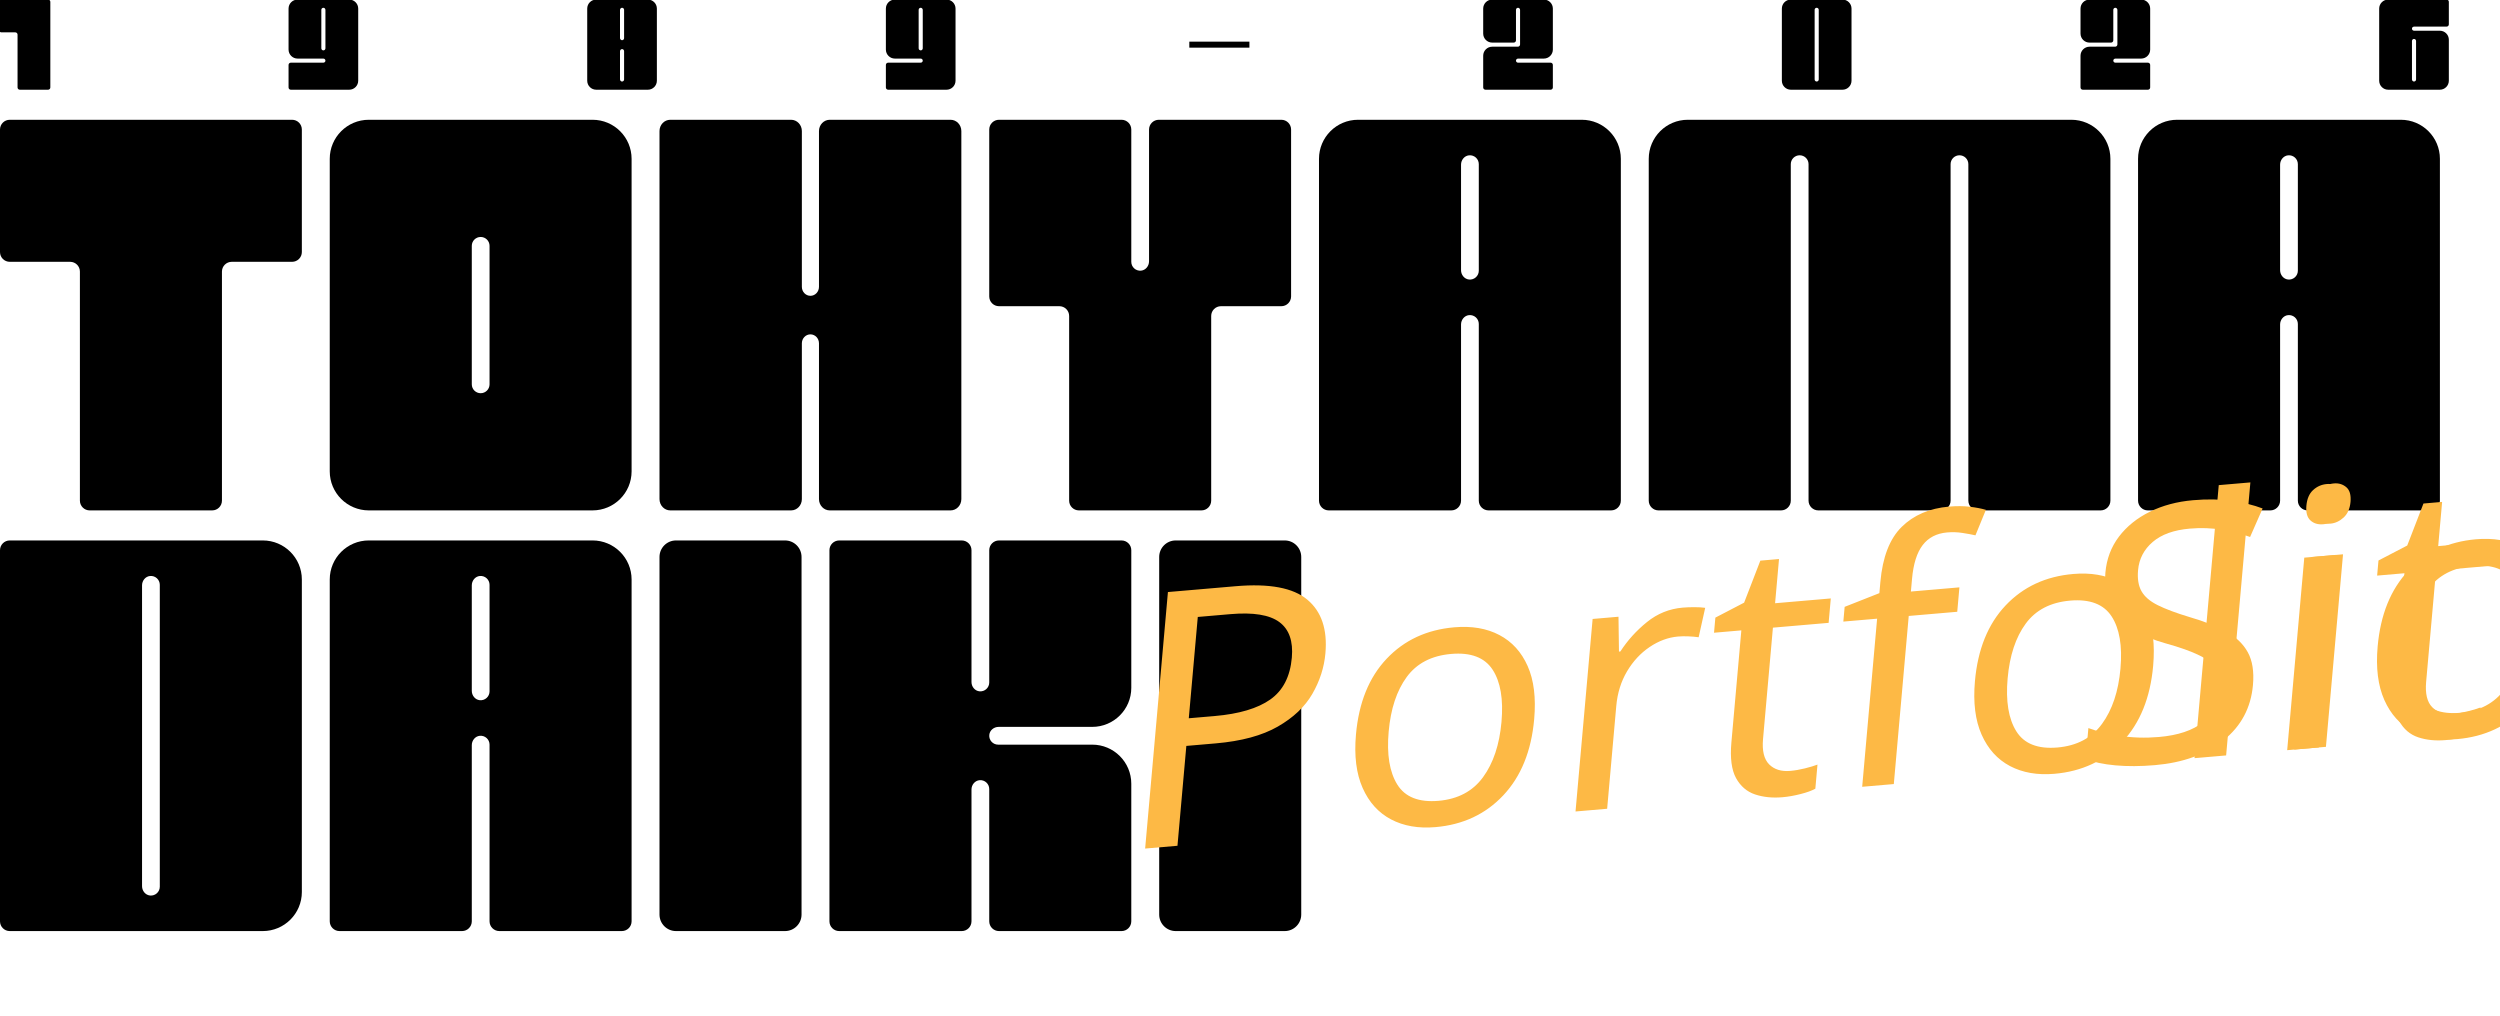
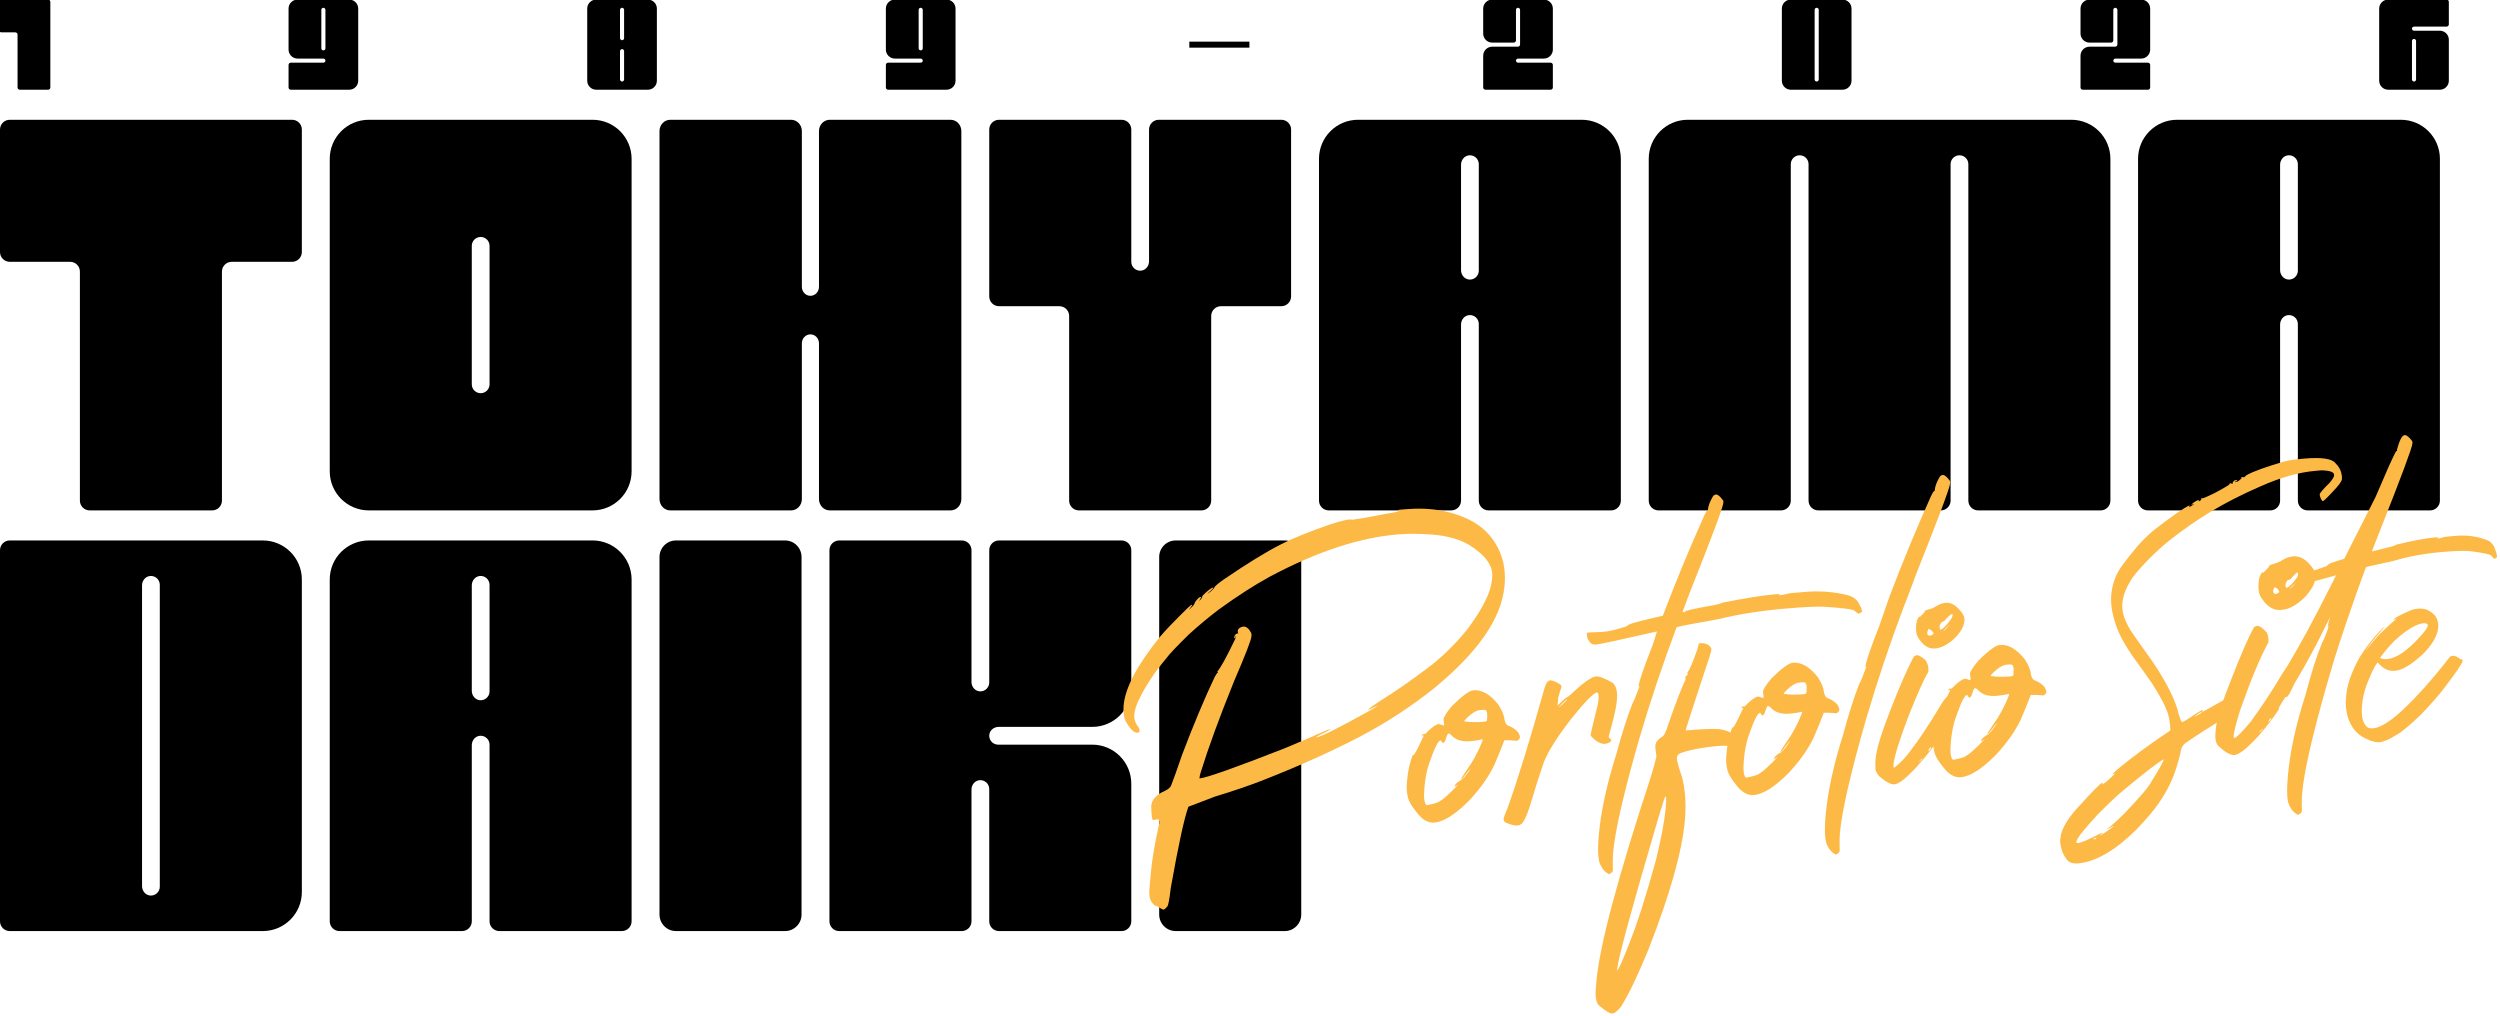
<svg xmlns="http://www.w3.org/2000/svg" id="_レイヤー_10" data-name="レイヤー 10" viewBox="0 0 832 338">
  <defs>
    <style>
      .cls-1 {
-         letter-spacing: -.2em;
-       }
- 
-       .cls-2 {
        fill: #fdb945;
-         font-family: TheRichJulliettaDEMO, 'The Rich Jullietta DEMO';
-         font-size: 120px;
      }
    </style>
  </defs>
  <path d="M218.608,2.86c0-1.657-1.343-3-3-3h-17.182c-1.657,0-3,1.343-3,3v24c0,1.657,1.343,3,3,3h17.182c1.657,0,3-1.343,3-3V2.86ZM207.699,26.451c0,.389-.325.701-.718.681-.356-.019-.645-.362-.645-.719v-9.353c0-.357.289-.701.645-.719.393-.021.718.292.718.681v9.431ZM207.699,12.7c0,.389-.325.701-.718.681-.356-.019-.645-.362-.645-.719V3.308c0-.357.289-.701.645-.719.393-.021.718.292.718.681v9.431Z" />
  <path d="M107.622,19.496c.421,0,.752.381.669.817-.062.324-.364.547-.694.547h-10.816c-.414,0-.75.336-.75.75v7.5c0,.414.336.75.75.75h19.432c1.657,0,3-1.343,3-3V2.86c0-1.657-1.343-3-3-3h-17.182c-1.657,0-3,1.343-3,3v13.636c0,1.657,1.343,3,3,3h8.591ZM106.941,3.269c0-.389.325-.701.718-.681.369.019.645.35.645.719v12.754c0,.33-.223.632-.547.694-.436.084-.817-.248-.817-.669V3.269Z" />
  <path d="M306.411,19.496c.421,0,.752.381.669.817-.062.324-.364.547-.694.547h-10.816c-.414,0-.75.336-.75.75v7.5c0,.414.336.75.75.75h19.432c1.657,0,3-1.343,3-3V2.86c0-1.657-1.343-3-3-3h-17.182c-1.657,0-3,1.343-3,3v13.636c0,1.657,1.343,3,3,3h8.591ZM305.729,3.269c0-.389.325-.701.718-.681.369.019.645.35.645.719v12.754c0,.33-.223.632-.547.694-.436.084-.817-.248-.817-.669V3.269Z" />
  <path d="M16.001-.14H.455C.041-.14-.295.196-.295.61v9.409c0,.414.336.75.75.75h4.636c.414,0,.75.336.75.75v17.591c0,.414.336.75.75.75h9.409c.414,0,.75-.336.75-.75V.61c0-.414-.336-.75-.75-.75Z" />
  <path d="M613.185-.14h-17.182c-1.657,0-3,1.343-3,3v24c0,1.657,1.343,3,3,3h17.182c1.657,0,3-1.343,3-3V2.86c0-1.657-1.343-3-3-3ZM605.276,26.451c0,.377-.305.682-.682.682h0c-.377,0-.682-.305-.682-.682V3.269c0-.377.305-.682.682-.682h0c.377,0,.682.305.682.682v23.182Z" />
  <path d="M803.383,10.224c-.421,0-.752-.381-.669-.817.062-.324.364-.547.694-.547h10.816c.414,0,.75-.336.75-.75V.61c0-.414-.336-.75-.75-.75h-19.432c-1.657,0-3,1.343-3,3v24c0,1.657,1.343,3,3,3h17.182c1.657,0,3-1.343,3-3v-13.636c0-1.657-1.343-3-3-3h-8.591ZM804.065,26.451c0,.389-.325.701-.718.681-.369-.019-.645-.35-.645-.719v-12.754c0-.33.223-.632.547-.694.436-.084.817.248.817.669v12.818Z" />
  <path d="M505.238,19.496h8.552c1.657,0,3-1.343,3-3V2.86c0-1.657-1.343-3-3-3h-17.182c-1.657,0-3,1.343-3,3v8.318c0,1.657,1.343,3,3,3h7.159c.414,0,.75-.336.75-.75V3.269c0-.389.325-.701.718-.681.356.019.645.362.645.719v11.484c0,.414-.336.75-.75.75h-8.523c-1.657,0-3,1.343-3,3v10.568c0,.414.336.75.75.75h21.682c.414,0,.75-.336.75-.75v-7.5c0-.414-.336-.75-.75-.75h-10.841c-.389,0-.701-.325-.681-.718.019-.369.35-.645.719-.645Z" />
  <path d="M704.027,19.496h8.552c1.657,0,3-1.343,3-3V2.86c0-1.657-1.343-3-3-3h-17.182c-1.657,0-3,1.343-3,3v8.318c0,1.657,1.343,3,3,3h7.159c.414,0,.75-.336.75-.75V3.269c0-.389.325-.701.718-.681.356.019.645.362.645.719v11.484c0,.414-.336.75-.75.75h-8.523c-1.657,0-3,1.343-3,3v10.568c0,.414.336.75.75.75h21.682c.414,0,.75-.336.75-.75v-7.5c0-.414-.336-.75-.75-.75h-10.841c-.389,0-.701-.325-.681-.718.019-.369.35-.645.719-.645Z" />
  <rect x="395.805" y="13.86" width="20" height="2" />
  <g>
    <path d="M109.74,192.86v113.75c0,1.795,1.455,3.25,3.25,3.25h40.773c1.795,0,3.25-1.455,3.25-3.25v-58.627c0-1.545,1.112-2.954,2.65-3.108,1.769-.177,3.259,1.207,3.259,2.939v58.795c0,1.795,1.455,3.25,3.25,3.25h40.773c1.795,0,3.25-1.455,3.25-3.25v-113.75c0-7.18-5.82-13-13-13h-74.455c-7.18,0-13,5.82-13,13ZM162.922,230.087c0,1.732-1.491,3.116-3.259,2.939-1.538-.154-2.65-1.562-2.65-3.108v-35.118c0-1.545,1.112-2.954,2.65-3.108,1.769-.177,3.259,1.207,3.259,2.939v35.455Z" />
    <path d="M332.329,241.906h31.165c7.18,0,13-5.82,13-13v-45.795c0-1.795-1.455-3.25-3.25-3.25h-40.773c-1.795,0-3.25,1.455-3.25,3.25v44.023c0,1.719-1.468,3.095-3.219,2.943-1.553-.135-2.691-1.538-2.691-3.096v-43.869c0-1.795-1.455-3.25-3.25-3.25h-40.773c-1.795,0-3.25,1.455-3.25,3.25v123.5c0,1.795,1.455,3.25,3.25,3.25h40.773c1.795,0,3.25-1.455,3.25-3.25v-43.869c0-1.558,1.138-2.961,2.69-3.096,1.751-.152,3.219,1.224,3.219,2.943v44.023c0,1.795,1.455,3.25,3.25,3.25h40.773c1.795,0,3.25-1.455,3.25-3.25v-45.795c0-7.18-5.82-13-13-13h-31.318c-1.719,0-3.095-1.468-2.943-3.219.135-1.552,1.538-2.69,3.096-2.69Z" />
    <rect x="219.48" y="179.86" width="47.273" height="130" rx="5.5" ry="5.5" />
    <rect x="385.779" y="179.86" width="47.273" height="130" rx="5.5" ry="5.5" />
    <path d="M87.455,179.86H3.25c-1.795,0-3.25,1.455-3.25,3.25v123.5c0,1.795,1.455,3.25,3.25,3.25h84.205c7.18,0,13-5.82,13-13v-104c0-7.18-5.82-13-13-13ZM53.182,295.087c0,1.732-1.49,3.116-3.259,2.939-1.538-.154-2.65-1.562-2.65-3.108v-100.117c0-1.546,1.112-2.954,2.65-3.108,1.769-.177,3.259,1.207,3.259,2.939v100.455Z" />
  </g>
  <g>
    <path d="M97.205,39.86H3.25c-1.795,0-3.25,1.455-3.25,3.25v40.773c0,1.795,1.455,3.25,3.25,3.25h20.091c1.795,0,3.25,1.455,3.25,3.25v76.227c0,1.795,1.455,3.25,3.25,3.25h40.773c1.795,0,3.25-1.455,3.25-3.25v-76.227c0-1.795,1.455-3.25,3.25-3.25h20.091c1.795,0,3.25-1.455,3.25-3.25v-40.773c0-1.795-1.455-3.25-3.25-3.25Z" />
    <path d="M197.195,39.86h-74.455c-7.18,0-13,5.82-13,13v104c0,7.18,5.82,13,13,13h74.455c7.18,0,13-5.82,13-13V52.86c0-7.18-5.82-13-13-13ZM162.922,127.906c0,1.632-1.323,2.955-2.955,2.955s-2.955-1.323-2.955-2.955v-46.091c0-1.632,1.323-2.955,2.955-2.955s2.955,1.323,2.955,2.955v46.091Z" />
    <path d="M316.349,39.86h-40.206c-1.981,0-3.586,1.684-3.586,3.762v51.837c0,1.65-1.276,2.988-2.849,2.988h0c-1.574,0-2.849-1.338-2.849-2.988v-51.837c0-2.077-1.606-3.762-3.586-3.762h-40.206c-1.981,0-3.586,1.684-3.586,3.762v122.477c0,2.077,1.606,3.762,3.586,3.762h40.206c1.981,0,3.586-1.684,3.586-3.762v-51.837c0-1.65,1.276-2.988,2.849-2.988s2.849,1.338,2.849,2.988v51.837c0,2.077,1.606,3.762,3.586,3.762h40.206c1.981,0,3.586-1.684,3.586-3.762V43.622c0-2.077-1.606-3.762-3.586-3.762Z" />
    <path d="M426.425,39.86h-40.773c-1.795,0-3.25,1.455-3.25,3.25v43.854c0,1.546-1.112,2.954-2.65,3.108-1.769.177-3.259-1.207-3.259-2.939v-44.023c0-1.795-1.455-3.25-3.25-3.25h-40.773c-1.795,0-3.25,1.455-3.25,3.25v55.545c0,1.795,1.455,3.25,3.25,3.25h20.091c1.795,0,3.25,1.455,3.25,3.25v61.455c0,1.795,1.455,3.25,3.25,3.25h40.773c1.795,0,3.25-1.455,3.25-3.25v-61.455c0-1.795,1.455-3.25,3.25-3.25h20.091c1.795,0,3.25-1.455,3.25-3.25v-55.545c0-1.795-1.455-3.25-3.25-3.25Z" />
    <path d="M438.961,52.86v113.75c0,1.795,1.455,3.25,3.25,3.25h40.773c1.795,0,3.25-1.455,3.25-3.25v-58.627c0-1.545,1.112-2.954,2.65-3.108,1.769-.177,3.259,1.207,3.259,2.939v58.795c0,1.795,1.455,3.25,3.25,3.25h40.773c1.795,0,3.25-1.455,3.25-3.25V52.86c0-7.18-5.82-13-13-13h-74.455c-7.18,0-13,5.82-13,13ZM492.143,90.087c0,1.732-1.491,3.116-3.259,2.939-1.538-.154-2.65-1.562-2.65-3.108v-35.118c0-1.545,1.112-2.954,2.65-3.108,1.769-.177,3.259,1.207,3.259,2.939v35.455Z" />
    <path d="M711.545,52.86v113.75c0,1.795,1.455,3.25,3.25,3.25h40.773c1.795,0,3.25-1.455,3.25-3.25v-58.627c0-1.545,1.112-2.954,2.65-3.108,1.769-.177,3.259,1.207,3.259,2.939v58.795c0,1.795,1.455,3.25,3.25,3.25h40.773c1.795,0,3.25-1.455,3.25-3.25V52.86c0-7.18-5.82-13-13-13h-74.455c-7.18,0-13,5.82-13,13ZM764.727,90.087c0,1.732-1.491,3.116-3.259,2.939-1.538-.154-2.65-1.562-2.65-3.108v-35.118c0-1.545,1.112-2.954,2.65-3.108,1.769-.177,3.259,1.207,3.259,2.939v35.455Z" />
    <path d="M689.338,39.86h-127.636c-7.18,0-13,5.82-13,13v113.75c0,1.795,1.455,3.25,3.25,3.25h40.773c1.795,0,3.25-1.455,3.25-3.25V54.633c0-1.632,1.323-2.955,2.955-2.955s2.955,1.323,2.955,2.955v111.977c0,1.795,1.455,3.25,3.25,3.25h40.773c1.795,0,3.25-1.455,3.25-3.25V54.633c0-1.632,1.323-2.955,2.955-2.955s2.955,1.323,2.955,2.955v111.977c0,1.795,1.455,3.25,3.25,3.25h40.773c1.795,0,3.25-1.455,3.25-3.25V52.86c0-7.18-5.82-13-13-13Z" />
  </g>
-   <text class="cls-2" transform="translate(369.505 283.401) rotate(-4.924) scale(1 .985) skewX(-9.852)">
-     <tspan x="0" y="0">Portfolio</tspan>
-     <tspan class="cls-1" x="313.652" y="0"> </tspan>
-     <tspan x="319.418" y="0">Site</tspan>
-   </text>
+   <g>
+     <path class="cls-1" d="M465.929,169.626l1.868-.161c8.523-.734,16.025.667,22.51,4.2,5.062,3.001,8.377,7.425,9.942,13.275.54,2.617.714,5.016.521,7.194l-.089.992c-.937,10.545-8.717,21.832-23.342,33.866-7.691,6.145-15.933,11.527-24.723,16.146-9.314,4.856-19.915,9.632-31.803,14.323-4.604,1.825-10.1,3.708-16.49,5.648-4.437,1.695-7.375,2.817-8.814,3.366-1.372,3.709-3.334,12.739-5.883,27.091-.479,4.095-.895,6.158-1.245,6.188-.48.621-.875.944-1.187.972-.195.017-.876-.352-2.046-1.099-.646-.138-1.14-.443-1.483-.915-.961-.922-1.336-2.569-1.125-4.942l.487-5.485c.377-4.241,1.271-9.511,2.679-15.811l.105-.53c.08-.895-.135-1.321-.64-1.277-.272.023-.724.101-1.353.232-.429.037-.654-1.545-.68-4.749.188-2.101,1.765-3.78,4.735-5.041,1.01-.512,1.641-1.087,1.892-1.727.643-1.599,1.853-4.986,3.625-10.158,3.882-10.218,7.508-18.87,10.88-25.958.416-.769.791-1.304,1.127-1.603l.005-.058-.287-.034.011-.117c.928-.89,2.909-4.478,5.938-10.762.196-.48.307-.838.327-1.071l-.117.01c-.084.51-.185.769-.301.779l-.059.005c-.112-.028-.161-.14-.144-.335l.011-.117c.045-.505.369-.899.974-1.184.109.068.224.097.34.086l.005-.059c-.124-.336-.182-.562-.171-.68l.016-.175c.062-.7.646-1.176,1.749-1.425,1.012-.088,1.896.589,2.658,2.029.126.3.18.584.155.855l-.036.409c-.114,1.284-2.019,6.196-5.712,14.739-4.896,12.083-8.62,22.25-11.168,30.5-.218.714-.346,1.285-.384,1.713l-.026.292.059-.006c2.297-.197,11.727-3.538,28.292-10.024,4.609-1.903,9.329-3.932,14.154-6.085.519-.198.838-.304.955-.314l.175-.015-.005.059c-.704.524-1.859,1.145-3.467,1.863-.812.416-1.261.707-1.353.869l.117-.01c1.726-.304,7.383-3.127,16.973-8.472,1.665-.915,2.786-1.591,3.366-2.027l-.059.005c-.195.018-1.103.443-2.72,1.277l-.351.03.005-.059c.512-.545,1.914-1.555,4.208-3.026,5.067-3.139,10.771-7.126,17.109-11.957,4.497-3.669,8.484-7.7,11.965-12.093,4.919-6.68,7.558-12.041,7.918-16.089l.088-.992c.328-3.696-2.252-7.257-7.739-10.685-3.231-1.884-7.321-3.019-12.27-3.403-4.22-.331-8.06-.347-11.523-.049-12.844,1.106-27.029,5.804-42.557,14.091-5.115,2.797-10.727,6.408-16.836,10.834-3.396,2.571-6.731,5.35-10.009,8.334-4.104,4.022-6.575,6.628-7.415,7.82-2.422,2.912-4.308,5.448-5.657,7.611-3.183,4.946-4.882,8.645-5.1,11.096-.148,1.674.337,3.156,1.458,4.45.227.482.326.898.296,1.249l-.011.116c-.018.195-.319.338-.907.426-1.105-.174-2.327-1.422-3.665-3.738-.687-1.408-.932-3.2-.738-5.381.521-5.874,4.535-13.46,12.044-22.756,1.601-1.953,4.688-5.173,9.257-9.659.76-.723,1.236-1.091,1.432-1.107.03.074.046.131.043.169-.147.361-.502.854-1.059,1.481l.058-.005c1.251-1.034,1.902-1.844,1.954-2.428.797-1.148,1.409-1.743,1.838-1.779l.117-.011c.074.033.11.069.106.107-.01.116-.241.522-.688,1.218.699-.485,1.079-1.058,1.138-1.721,1.737-1.732,2.919-2.646,3.545-2.737l.048.111c-.014.155-.649.79-1.906,1.902l-.005.059c.981-.626,1.736-1.288,2.262-1.991l-.048-.111c.521-.662,1.606-1.566,3.253-2.713,7.729-5.261,14.019-9.123,18.872-11.588,3.605-1.894,9.094-4.122,16.468-6.689,3.218-1.01,5.332-1.56,6.345-1.646,1.001.029,1.5.064,1.497.103l.419-.152.175-.015c.934-.081,4.132-.646,9.594-1.695,3.211-.508,4.827-.859,4.844-1.055l-.212-.214.01-.116.589-.108Z" />
+     <path class="cls-1" d="M490.365,229.724c2.841-.245,5.632,1.388,8.371,4.896,1.219,1.942,1.881,3.603,1.991,4.982.184.949.555,1.574,1.107,1.874,1.2.398,2.279,1.078,3.237,2.038.545.802.797,1.458.752,1.963-.027.312-.329.665-.905,1.062-1.953-.18-3.28-.239-3.981-.179l-.291.025c-1.308,3.394-2.441,6.176-3.406,8.344-1.848,3.828-4.585,7.692-8.215,11.597-4.626,4.684-8.515,7.162-11.667,7.434-2.102.182-4.084-.98-5.947-3.484-1.849-2.234-2.854-4.155-3.021-5.763-.247-1.138-.301-2.483-.163-4.04l.088-.992c.28-3.151.888-5.849,1.819-8.092.086-.085.271-.196.551-.337.671-1.022,1.749-3.162,3.235-6.418-.078.007-.299.104-.662.288l-.048-.11.005-.059c.099-.24.268-.408.508-.508.269.017.481.017.638.004,1.366-1.47,2.575-2.481,3.63-3.035.36-.147.6-.226.716-.236l.117-.01c.116-.01.604.143,1.465.453l.117-.01c.081-.045.142-.07.181-.074l.041-.467c-.157-.834-.229-1.331-.216-1.487.073-.816,1.017-2.308,2.831-4.471,3.386-3.342,5.76-5.072,7.122-5.189ZM480.35,247.267c-.272.023-.536-.263-.793-.858l-.175.015c-.779.067-2.027,2.607-3.747,7.62-.777,2.231-1.301,4.861-1.57,7.896l-.021.233c-.284,3.19-.069,5.103.648,5.735.074.032.149.046.229.039l.116-.011c2.281-.465,3.611-.87,3.989-1.212,1.258-.688,3.293-2.503,6.104-5.448l.069-.122-.059.005c-.461.388-.786.589-.981.605-.032-.074-.046-.131-.042-.17.041-.467.654-1.078,1.843-1.838.584-.051,1.743-1.366,3.479-3.949l.006-.058-.059.005c-.378.342-1.225,1.399-2.541,3.173-.344.376-.572.57-.689.581l.005-.059c.116-.435,1.281-2.254,3.498-5.456,1.445-2.363,2.57-4.585,3.372-6.661.038-.004.193-.442.465-1.314-1.535.326-2.809.531-3.821.618l-.408.036c-2.881.248-5.035-.494-6.465-2.224-.325-.241-.586-.354-.78-.338-.234.021-.598.861-1.094,2.526-.307.412-.499.622-.577.629ZM487.304,240.064c1.864.303,4.062.345,6.593.127.622-.054.946-.216.971-.489l.036-.408c.187-2.102-.109-3.118-.888-3.051-.192-.021-.384-.024-.578-.008l-.876.075c-1.44.124-3.164,1.276-5.174,3.457l-.084.297Z" />
+     <path class="cls-1" d="M515.8,226.432l.233-.02c.808.046,1.941.548,3.401,1.501.163.334.238.58.225.734-.68,1.989-1.041,3.237-1.086,3.742l-.213,2.394,2.464-2.298c.335-.299.562-.454.679-.464l-.006.059c.194-.017,1.701-1.325,4.52-3.923,2.331-1.899,4.004-2.913,5.021-3.038,1.205-.104,3.11.62,5.716,2.172,1.142,1.06,1.595,2.912,1.36,5.559l-.058.642c-.187,2.102-1.066,5.903-2.635,11.405l-.042.467c.606.565.906.887.899.965-.208.597-.881,1.003-2.02,1.216l-.059.006c-1.44.124-3.024-.744-4.751-2.602-.065-.149-.09-.302-.075-.458.041-.467.754-3.502,2.141-9.104.218-.713.363-1.479.436-2.296l.058-.643c.1-1.128-.071-1.809-.514-2.041-1.137.177-4.026,3.148-8.671,8.914-5.195,6.741-8.338,11.916-9.432,15.523-.767,2.113-2.244,6.776-4.429,13.992-.946,2.823-1.778,4.574-2.494,5.254-.498.391-.942.602-1.331.636-1.012.087-2.41-.256-4.195-1.028-.394-.353-.571-.742-.533-1.17l.005-.059c.042-.467.45-1.583,1.225-3.35,3.377-9.326,7.528-22.792,12.452-40.398.517-1.472,1.087-2.236,1.709-2.29ZM521.382,232.727l-2.601,2.541.111.048c1.325-1.002,2.19-1.829,2.595-2.481l-.105-.107Z" />
+     <path class="cls-1" d="M570.942,164.574l.058-.005c.662-.057,1.507.644,2.537,2.098.014.27.016.482,0,.638-.142,1.596-3.89,11.609-11.243,30.043-1.263,3.352-2.05,5.467-2.359,6.343l.176-.016c.312-.026.559.01.743.109l.006-.059c-.032-.074-.045-.148-.038-.229.024-.271,3.37-1.004,10.043-2.197,1.14-.214,1.895-.452,2.266-.716,7.586-1.502,13.327-2.423,17.219-2.758l1.985-.171-.006.058c-.007.079-.131.166-.371.265-.007.078.027.113.105.106l1.227-.106c1.267-.34,2.133-.531,2.6-.571l4.729-.407c5.021-.433,9.854-.058,14.499,1.126,1.168.324,2.175.951,3.019,1.882,1.016,1.613,1.547,2.802,1.595,3.57-.497.391-.902.599-1.214.625l-.116.011c-.079.007-.548-.358-1.41-1.095-.889-.425-4.155-.819-9.801-1.184-2.226-.154-6.628.05-13.204.617-8.096.697-15.52,1.879-22.271,3.541-7.808,1.367-12.386,2.245-13.732,2.631-4.599,12.211-8.724,24.518-12.374,36.916-5.195,18.056-8.126,30.817-8.79,38.288-.106,1.205-.122,3.118-.045,5.737-.042.467-.466.889-1.271,1.269-1.115-.483-2.019-1.41-2.708-2.778-.95-1.463-1.187-4.899-.706-10.307.694-7.821,2.627-16.752,5.798-26.794,1.845-6.839,3.637-12.477,5.384-16.912.501-.854,1.288-2.756,2.361-5.706l.01-.117-.186.133-.101-.165.01-.117c.128-1.438,1.663-5.914,4.611-13.429.467-1.353.951-2.881,1.45-4.585l-.059.005c-12.22,2.791-18.973,4.242-20.257,4.353-1.051.091-1.825-.325-2.322-1.247-.512-.768-.733-1.521-.668-2.26l.021-.233c.052-.158.254-.254.604-.284,1.938-.051,3.216-.104,3.838-.157l.292-.024c.116-.011.213.002.286.033l.355-.089,1.109-.096c1.051-.091,3.244-.646,6.578-1.667.785-.568,1.274-.862,1.469-.879,1.553-.52,5.129-1.427,10.728-2.721,4.237-11.175,8.812-22.246,13.726-33.211.574-1.245,1.017-1.883,1.328-1.91l-.048-.11.016-.175c.107-1.206.682-2.686,1.726-4.436.336-.298.6-.457.796-.474Z" />
+     <path class="cls-1" d="M565.675,214.083l.116-.01c1.713-.147,2.94.385,3.683,1.595.047.343.066.554.06.632-.056.622-1.104,3.938-3.143,9.943-2.592,7.868-4.403,13.468-5.432,16.8.117-.01.251,0,.403.023,6.81-.587,10.868-.626,12.176-.123,1.672.319,3.438,1.288,5.304,2.903.273.402.398.738.374,1.01l-.011.117c-.437,1.003-.985,1.532-1.646,1.59-1.863-.341-3.416-.459-4.661-.352-.233.02-.486.022-.754.007-5.371.463-9.693,1.28-12.963,2.449-.69.369-1.062.864-1.117,1.485-.069.779.524,3.006,1.782,6.681,1.052,4.234,1.345,8.997.874,14.289-.909,10.233-4.938,24.498-12.087,42.799-3.601,8.805-6.68,15.209-9.237,19.215-1.203,1.377-2.078,2.09-2.623,2.137l-.234.021c-.738.063-2.167-.798-4.288-2.584-1.046-.837-1.427-2.852-1.144-6.041l.207-2.335c1.03-11.595,7.055-34.18,18.069-67.757.809-2.579,1.438-4.873,1.886-6.881-.287-1.981-.417-3.129-.39-3.44.111-1.245.897-2.278,2.361-3.1.663-.521,1.303-1.851,1.918-3.987,2.332-6.688,4.169-11.499,5.512-14.433.077-.007.173-.228.29-.663-.062-.188-.07-.516-.028-.982.449-.27.675-.424.679-.463l.01-.117-.05-.749c.682-.715,1.803-3.32,3.36-7.818.214-.675.332-1.13.353-1.363l-.033-.286c.166-.13.308-.2.425-.211ZM538.195,322.556l.022.403.059-.005c.519-.624,1.701-3.274,3.545-7.95,2.869-7.082,5.962-16.673,9.275-28.773,1.762-7.218,2.815-12.773,3.161-16.663.014-.156.047-.313.1-.472-.021-.192-.023-.385-.006-.579l.083-.934c.112-1.708.052-2.553-.182-2.533-.155.014-1.006,2.615-2.547,7.807-8.688,29.553-13.192,46.119-13.511,49.699Z" />
+     <path class="cls-1" d="M596.671,220.563c2.84-.244,5.632,1.389,8.371,4.897,1.218,1.942,1.881,3.603,1.99,4.982.185.949.556,1.575,1.107,1.874,1.201.398,2.279,1.078,3.237,2.038.546.802.798,1.458.753,1.963-.027.312-.329.665-.905,1.062-1.954-.18-3.281-.239-3.981-.179l-.292.025c-1.307,3.394-2.441,6.176-3.406,8.344-1.847,3.828-4.585,7.692-8.214,11.596-4.625,4.685-8.515,7.163-11.667,7.435-2.102.181-4.084-.98-5.947-3.484-1.849-2.234-2.854-4.155-3.021-5.763-.246-1.138-.301-2.483-.163-4.04l.088-.992c.28-3.151.889-5.849,1.82-8.092.086-.085.27-.196.551-.337.671-1.022,1.75-3.162,3.235-6.418-.079.007-.299.104-.663.288l-.047-.11.005-.059c.098-.24.268-.408.508-.508.269.016.481.017.637.004,1.367-1.47,2.575-2.481,3.631-3.035.359-.147.599-.227.716-.236l.116-.01c.117-.01.604.143,1.466.453l.116-.01c.082-.045.143-.07.182-.074l.041-.467c-.157-.834-.229-1.331-.216-1.487.073-.816,1.017-2.308,2.831-4.471,3.386-3.342,5.759-5.072,7.122-5.19ZM586.655,238.106c-.272.023-.537-.262-.793-.857l-.175.015c-.78.067-2.028,2.607-3.748,7.62-.777,2.231-1.3,4.861-1.569,7.896l-.021.233c-.283,3.19-.068,5.103.649,5.735.074.033.149.046.228.039l.117-.01c2.28-.467,3.61-.871,3.989-1.213,1.257-.688,3.292-2.504,6.103-5.448l.069-.122-.059.005c-.46.388-.786.589-.98.605-.032-.074-.047-.131-.043-.17.041-.467.655-1.078,1.844-1.838.584-.05,1.743-1.366,3.479-3.949l.006-.058-.059.005c-.379.342-1.226,1.399-2.541,3.173-.344.376-.572.57-.689.58l.005-.059c.116-.434,1.281-2.254,3.498-5.455,1.445-2.363,2.569-4.586,3.372-6.662.038-.003.192-.441.465-1.313-1.536.325-2.81.531-3.821.618l-.408.035c-2.881.249-5.035-.493-6.465-2.223-.326-.241-.587-.354-.781-.338-.233.02-.598.861-1.093,2.526-.307.412-.5.622-.577.628ZM593.608,230.905c1.865.303,4.063.345,6.594.127.622-.054.946-.217.971-.488l.036-.408c.187-2.102-.109-3.119-.888-3.053-.192-.021-.385-.023-.579-.007l-.875.075c-1.44.124-3.165,1.277-5.174,3.457l-.085.297Z" />
+     <path class="cls-1" d="M646.424,158.071l.059-.006c.661-.057,1.507.644,2.537,2.098.013.27.015.482,0,.638-.143,1.596-3.891,11.61-11.243,30.044-1.263,3.351-2.05,5.467-2.359,6.342l-1.953,5.033c-4.6,12.212-8.724,24.518-12.374,36.917-5.196,18.055-8.126,30.817-8.79,38.288-.106,1.205-.122,3.117-.046,5.736-.042.467-.465.89-1.271,1.27-1.116-.484-2.019-1.411-2.708-2.779-.951-1.463-1.188-4.898-.707-10.307.695-7.82,2.628-16.752,5.799-26.793,1.844-6.839,3.637-12.477,5.383-16.912.502-.854,1.288-2.756,2.361-5.706l.01-.117-.185.132-.102-.165.01-.117c.128-1.438,1.664-5.914,4.611-13.429.468-1.352,1.608-4.636,3.425-9.851,4.236-11.175,8.812-22.247,13.725-33.211.575-1.245,1.017-1.884,1.329-1.91l-.049-.111.016-.175c.107-1.206.682-2.685,1.727-4.435.336-.299.6-.457.795-.474Z" />
+     <path class="cls-1" d="M637.909,218.054l.059-.005c.618-.015,1.555.522,2.812,1.61.791,1.091,1.12,2.395.985,3.912-1.352,2.164-3.543,7.044-6.573,14.64-3.126,8.225-4.803,13.64-5.034,16.246l-.005.058c-.056.623.013.926.209.909l.175-.015c1.868-1.474,3.549-3.223,5.041-5.242,3.103-4.051,6.422-9.028,9.958-14.933,1.33-2.353,2.364-3.562,3.104-3.626,1.975.371,3.127,1.314,3.457,2.829-.709,1.878-1.35,3.226-1.924,4.047-1.076,2.1-1.925,3.177-2.547,3.23l-.059.005-.111-.047c-1.608,2.454-2.42,3.761-2.434,3.915l.244-.136c.031.075.046.131.043.169-1.414,2.439-4.051,5.813-7.908,10.122-3.238,3.406-5.538,5.169-6.9,5.286l-.059.005c-1.129.098-2.79-.781-4.979-2.641-.911-1.041-1.355-1.909-1.332-2.607-.048-1.191-.031-2.255.052-3.189.286-3.229,1.976-8.762,5.065-16.596,2.953-7.589,5.498-13.408,7.634-17.453.412-.306.756-.471,1.028-.494ZM647.395,200.613c1.518-.131,2.913.466,4.186,1.783,1.567,1.486,2.298,2.833,2.191,4.039l-.016.175c-.204,2.297-1.723,4.608-4.556,6.938-1.781,1.35-3.431,2.091-4.948,2.222l-.409.035c-2.102.181-3.96-1.067-5.575-3.748-.537-.918-.729-2.233-.576-3.946l.011-.116c.131-1.479.524-2.439,1.182-2.883l-.005.059-.005.059c-.007.078.009.115.048.111,1.183-1.145,1.789-1.871,1.816-2.184l2.382-.726,2.497-1.374c.718-.255,1.311-.403,1.777-.443ZM638.579,253.557l.059-.005c.745-.565,1.128-.966,1.149-1.199l-.059.005c-.414.307-.797.706-1.149,1.199ZM641.439,210.278l-.042.467c-.041.467.243.731.856.795.428-.037.832-.245,1.214-.626l.006-.059c.034-.388-.462-.906-1.484-1.552l-.117.011c-.116.01-.262.332-.433.964ZM641.671,250.048c.615-.401.941-.814.979-1.244l.011-.115c-.351.029-.681.483-.99,1.359ZM645.464,208.657c.1.609.229.907.385.894l.115-.01c.764-.335,1.872-1.493,3.322-3.472.363-.61.56-1.091.591-1.441.011-.116-.078-.205-.267-.267-.389.033-1.123.676-2.198,1.927-.347.416-.732.643-1.161.68-.477.583-.738,1.145-.787,1.689ZM646.799,209.933l.117-.011c.455-.348,1.156-1.063,2.103-2.15l.005-.059c-1.47,1.324-2.211,2.064-2.225,2.22Z" />
+     <path class="cls-1" d="M665.557,214.629c2.84-.245,5.632,1.388,8.37,4.896,1.219,1.942,1.882,3.603,1.991,4.983.185.949.555,1.574,1.107,1.873,1.2.398,2.279,1.078,3.237,2.039.546.802.797,1.457.752,1.962-.027.312-.329.665-.904,1.062-1.954-.18-3.281-.238-3.981-.178l-.292.024c-1.307,3.395-2.441,6.177-3.406,8.344-1.847,3.828-4.585,7.692-8.214,11.597-4.626,4.684-8.515,7.162-11.667,7.435-2.102.181-4.084-.981-5.947-3.484-1.85-2.234-2.854-4.156-3.021-5.764-.247-1.137-.301-2.483-.163-4.04l.089-.992c.279-3.151.888-5.848,1.819-8.091.086-.086.27-.197.551-.338.671-1.021,1.749-3.161,3.235-6.418-.079.007-.299.104-.663.289l-.048-.111.005-.059c.099-.24.268-.408.509-.507.269.016.481.017.637.003,1.366-1.47,2.575-2.48,3.63-3.035.36-.146.6-.226.717-.235l.116-.011c.117-.01.604.143,1.465.453l.117-.01c.082-.045.142-.07.181-.073l.041-.467c-.157-.835-.229-1.331-.215-1.487.073-.816,1.017-2.309,2.83-4.472,3.387-3.341,5.76-5.072,7.123-5.189ZM655.54,232.172c-.272.023-.537-.262-.792-.858l-.176.016c-.779.066-2.027,2.606-3.747,7.619-.777,2.231-1.301,4.862-1.57,7.897l-.021.233c-.283,3.19-.067,5.102.65,5.735.074.032.148.045.228.038l.116-.01c2.281-.466,3.611-.87,3.99-1.212,1.257-.688,3.292-2.504,6.103-5.449l.069-.122-.059.005c-.46.388-.786.589-.98.606-.032-.075-.047-.131-.043-.17.041-.467.655-1.079,1.843-1.839.584-.05,1.743-1.366,3.479-3.949l.006-.058-.059.005c-.379.342-1.226,1.399-2.542,3.173-.343.377-.572.571-.688.581l.005-.059c.116-.435,1.281-2.254,3.497-5.456,1.446-2.363,2.57-4.585,3.373-6.661.038-.003.192-.442.464-1.314-1.535.326-2.809.532-3.82.619l-.409.035c-2.881.248-5.034-.494-6.464-2.224-.326-.241-.587-.354-.781-.338-.233.021-.598.862-1.094,2.527-.307.412-.499.621-.577.628ZM662.495,224.97c1.864.303,4.062.346,6.593.127.621-.053.945-.216.97-.488l.036-.408c.187-2.102-.108-3.119-.887-3.052-.193-.021-.385-.024-.579-.008l-.876.076c-1.439.124-3.164,1.276-5.173,3.456l-.084.297Z" />
+     <path class="cls-1" d="M766.323,152.663l.467-.04c5.759-.496,9.23-.004,10.412,1.478,1.063,1.066,1.721,2.149,1.971,3.247.202.756.278,1.424.227,2.008l-.01.116c-.066.739-1.098,2.143-3.096,4.205-1.884,2.055-2.999,3.097-3.349,3.127-.524-.611-.846-1.354-.96-2.234.041-.467,1.118-1.737,3.235-3.811.992-1.166,1.509-1.984,1.55-2.451l.016-.175c.09-1.012-1.332-1.544-4.261-1.603l-1.927.166c-5.604.483-11.765,2.23-18.481,5.241-5.904,2.557-11.406,5.365-16.507,8.43-4.489,2.704-9.099,5.92-13.833,9.648-2.038,1.644-4.287,3.691-6.744,6.141-3.319,3.453-5.306,5.825-5.962,7.117-1.615,2.533-2.537,5.083-2.765,7.651-.26,2.918.997,6.381,3.769,10.39,1.575,2.259,3.807,5.406,6.692,9.442,4.528,6.831,7.31,12.499,8.337,17.005.417,1.393.766,2.251,1.046,2.573.429-.036,2.124-1.07,5.084-3.102.983-.625,1.591-.947,1.824-.967l-.006.057c-.007.08-.08.26-.221.541l.175-.016c.234-.02,2.975-1.53,8.224-4.53.102-.278.249-.428.444-.444.934-.08,1.704.801,2.314,2.639.104.57.14,1.031.109,1.381-.069.779-.646,1.388-1.727,1.828-5.994,3.567-10.988,6.739-14.98,9.516-1.032.746-1.618,1.916-1.76,3.51-.898,3.591-1.81,6.449-2.732,8.576-1.168,2.727-2.683,5.423-4.542,8.094-1.51,2.216-3.989,5.132-7.438,8.75-7.068,6.94-13.499,10.662-19.298,11.161-2.064.179-3.438-.42-4.129-1.788-1.036-1.379-1.666-3.195-1.891-5.454l.104-1.167c.283-3.19,2.718-7.127,7.305-11.809.008-.078,1.054-1.211,3.141-3.397,2.002-2.104,3.178-3.169,3.529-3.199.078-.007.112.027.105.105l-.011.117c-.01.116-.059.237-.147.36l.059-.006c1.061-.632,2.462-1.854,4.207-3.663l.005-.059-.059.006c-.326.181-.566.28-.721.293l.016-.175c1.229-1.227,3.355-2.991,6.379-5.299,3.812-2.914,7.874-5.812,12.185-8.695.41-.267.617-.419.62-.458-.122-2.963-.559-5.223-1.309-6.779-.617-1.762-2.143-4.585-4.577-8.467-1.126-1.679-3.375-4.844-6.746-9.497-2.12-3.099-3.658-5.767-4.619-8-1.941-4.659-2.755-8.76-2.44-12.3.35-3.93,1.675-7.345,3.98-10.247,1.017-1.439,2.538-3.365,4.569-5.779,1.549-1.793,3.307-3.548,5.274-5.263,6.183-4.817,10.26-7.659,12.228-8.523l.049.11-.011.117-.206.365.116-.01c.729-.371,1.222-.703,1.479-.996l.005-.059-.175.016c-.247.176-.43.268-.546.278l-.048-.111.005-.059c.88-.771,1.677-1.265,2.391-1.48-.004.039.014.057.053.054l-.084.297-.011.116c.351-.03.636-.208.859-.537l.01-.116-.032-.287.122-.068c.269.016.423.021.462.019,2.315-.856,5.105-2.273,8.373-4.255.373-.302.563-.473.566-.512l.006-.059-.049-.111.121-.069c.454.115.738.168.855.158l.117-.01c-.065-.147-.093-.262-.086-.341.278-.525.593-.804.943-.834l.408-.035c.038-.004.09.07.155.219-.011.116-.272.218-.78.299l-.006.058c.031.076.068.11.107.107l.233-.021c.545-.047,1.18-.469,1.908-1.265l.005-.058c-.069-.11-.098-.204-.091-.282.081-.045.142-.07.181-.073.078-.007.324.029.743.109l.815-.707c2.117-1.226,6.388-2.771,12.81-4.637,1.459-.357,3.417-.642,5.869-.854ZM690.978,280.202c-.023.271.178.39.606.353,1.051-.091,3.521-1.152,7.409-3.187l.599-.226.059-.005-.011.117c-.003.038-.34.338-1.006.896l.059-.005c1.293-.652,2.894-1.718,4.802-3.193l.01-.117c-1.58.831-2.428,1.252-2.544,1.263,1.274-.884,3.267-2.656,5.976-5.322,5.277-5.514,8.275-9.034,8.991-10.562,2.697-4.287,4.08-6.801,4.146-7.539-2.033,1.139-6.512,4.595-13.435,10.366-1.958,1.597-4.76,4.232-8.407,7.906-4.653,4.995-7.07,8.08-7.253,9.255ZM696.679,279.305l.286.033.059-.005c.435-.115.666-.328.693-.639-.676.212-1.021.415-1.038.61ZM730.431,238.462l-.005.058.059-.005c1.455-.742,2.194-1.231,2.216-1.466-.076-.03-.133-.046-.171-.042-.393.072-1.093.557-2.099,1.455Z" />
+     <path class="cls-1" d="M790.56,165.46c3.418-8.056,5.659-13.075,6.726-15.059.134-.205.22-.31.259-.312l.117-.01.111.048c.004-.038-.021-.19-.074-.456.86-3.164,1.698-4.78,2.516-4.851l.116-.01c.584-.051,1.412.631,2.483,2.044.051.306.069.536.055.691-.135,1.518-3.737,11.189-10.805,29.021-5.529,13.991-10.576,28.19-15.138,42.599-6.435,21.559-10.013,36.403-10.735,44.536l-.083.935c-.094,1.05-.104,2.692-.031,4.926l-.042.467c-.038.428-.459.812-1.261,1.151-1.627-.826-2.732-2.275-3.321-4.348-.383-1.782-.398-4.638-.05-8.567.726-8.171,2.685-17.181,5.877-27.032,1.927-7.349,3.774-13.145,5.542-17.39.635-1.059,1.38-2.918,2.233-5.578l.021-.233-.058.005c-.077.432-.154.65-.232.656-.078.008-.113-.027-.106-.106l.026-.291c.048-.545.334-1.593.858-3.145-1.734,3.432-3.189,6.337-4.366,8.717-2.468,4.73-5.039,9.334-7.716,13.812-1.254,2.812-2.075,4.233-2.464,4.267l-.292.025-.111-.048c-1.166,1.8-1.956,3.103-2.376,3.91l.059-.005.186-.131c.074.032.11.068.106.105-1.791,2.782-4.13,5.839-7.013,9.177-3.722,4.065-6.399,6.17-8.034,6.311-1.313-.003-2.969-.922-4.969-2.758-1.046-.836-1.467-2.401-1.263-4.698l.114-1.284c.276-3.112,1.929-8.448,4.955-16.006,3.26-8.428,5.855-14.385,7.786-17.873.446-.231.786-.357,1.02-.377.778-.067,1.832.653,3.168,2.159.494.963.685,2.064.574,3.31-2.719,4.946-5.859,12.494-9.427,22.647-1.305,4.245-2.017,7.047-2.138,8.408-.014.581.06.864.215.851.752-.219,2.577-2.056,5.472-5.511,4.004-5.519,7.554-10.921,10.65-16.208.963-1.278,2.569-3.928,4.818-7.943,4.016-6.949,9.816-18.125,17.404-33.528.274-.487,3.153-6.159,8.637-17.019ZM763.148,185.139c2.451-.211,4.717,1.235,6.798,4.337.497.923.715,1.733.652,2.435l-.057.642c-.146,1.634-1.209,3.6-3.188,5.893-2.797,2.79-5.401,4.289-7.813,4.496l-.525.046c-2.375.204-4.5-1.099-6.374-3.911-.861-1.161-1.188-2.929-.977-5.302.146-1.635.613-2.775,1.405-3.423l.042.17c-.043.043-.066.103-.073.181l.058-.005c1.299-1.154,2.054-2.031,2.262-2.627,1.583-.445,2.759-.855,3.526-1.231,1.441-1.012,2.863-1.578,4.265-1.699ZM751.801,243.744l.059-.005c.24-.099.617-.42,1.129-.967l.016-.175-.059.005c-.367.226-.749.606-1.145,1.142ZM754.899,240.176l.11.049c.54-.433.823-.785.848-1.058l.016-.176c-.312.026-.637.423-.974,1.185ZM757.019,195.455c-.301.336-.47.716-.508,1.145l-.011.116c.055.689.374,1.011.958.96.715-.216,1.085-.479,1.112-.791-.426-.852-.944-1.328-1.552-1.43ZM760.625,194.622l-.015.176c-.031.35.079.631.331.84l.116-.01c.966-.431,2.113-1.609,3.442-3.54.316-.528.494-.988.528-1.378l.006-.058c-.032-.075-.124-.144-.271-.208-.434.076-1.232.821-2.4,2.232-.209.174-.548.3-1.018.378-.436.539-.675,1.063-.72,1.567ZM762.008,196.01l.059-.005c.626-.518,1.243-1.17,1.854-1.956l.005-.058c-1.261,1.15-1.9,1.824-1.918,2.019ZM795.817,181.918c.828-.187,1.389-.408,1.682-.665,5.484-1.321,9.649-2.105,12.49-2.351l1.401-.121-.006.058c-.007.079-.093.163-.255.255-.007.078.01.114.049.111l.934-.081c.916-.311,1.549-.48,1.899-.512l3.386-.291c3.619-.312,7.09.181,10.412,1.479.857.352,1.57,1.003,2.144,1.957.702,1.64,1.06,2.844,1.068,3.615-.38.381-.688.58-.921.601l-.059.005c-.039.004-.373-.373-1.001-1.13-.618-.448-2.95-.923-6.999-1.424-1.642-.206-4.837-.104-9.585.304-5.838.504-11.22,1.509-16.142,3.014-5.666,1.183-8.999,1.953-9.995,2.309l-4.747,1.277c-8.913,2.506-13.836,3.799-14.77,3.88-.739.063-1.28-.373-1.622-1.309-.356-.78-.5-1.54-.435-2.279l.021-.233c.052-.158.195-.249.429-.269,1.43-.008,2.357-.03,2.787-.067l.175-.015c.117-.01.193.004.229.038l.297-.083.817-.07c.7-.061,2.289-.563,4.769-1.511.55-.549.904-.831,1.06-.845,1.124-.482,3.729-1.306,7.809-2.469l12.68-3.178ZM812.49,204.864l-.036.41.059-.006.036-.409-.059.005Z" />
+     <path class="cls-1" d="M804.232,202.622l.7-.06c2.18-.188,4.072.672,5.68,2.58.664,1.218.944,2.409.841,3.576-.249,2.802-1.923,5.765-5.019,8.889-3.828,3.536-6.91,5.402-9.245,5.604l-.351.03c-1.947.168-3.741-.7-5.388-2.605l-.286-.033-.059.005c-.968,1.32-2.181,3.896-3.642,7.728-.726,2.07-1.186,4.214-1.383,6.432-.328,3.697.286,6.135,1.842,7.313.594.258,1.223.357,1.885.301,4.048-.349,10.86-6.168,20.437-17.456,2.468-2.993,4.161-5.108,5.082-6.346.285-.179.584-.282.896-.309l.176-.016c.584-.05,1.363.309,2.338,1.072.569.105.849.217.839.334l-.031.35c-.069.779-2.396,4.145-6.979,10.1-1.867,2.324-4.184,4.916-6.948,7.781-3.924,3.735-6.611,5.955-8.064,6.659-2.375,1.518-4.263,2.337-5.664,2.457-1.246.107-2.773-.302-4.583-1.227-2.973-1.327-4.991-3.817-6.056-7.471-.519-2.001-.686-4.032-.503-6.096l.058-.642c.339-3.813,1.84-8.094,4.501-12.84,1.67-2.73,3.771-5.499,6.299-8.305,1.15-1.218,1.823-1.836,2.019-1.853-3.312,3.799-5.418,6.433-6.321,7.899l.059-.005c1.566-1.987,2.951-3.65,4.15-4.991,2.243-2.2,4.2-4.01,5.87-5.429l.069-.122-.117.011c-.286.18-.526.276-.721.293l-.117.011.01-.116c.873-.692,2.455-1.544,4.746-2.552,1.17-.565,2.164-.883,2.981-.953ZM792.063,218.961c.744.323,1.466.453,2.166.394l.233-.021c3.036-.262,6.61-2.675,10.724-7.236,1.79-1.892,2.718-3.208,2.783-3.947.045-.505-.396-.756-1.323-.755-2.452.211-5.694,2.15-9.729,5.819-1.999,2.063-3.617,3.98-4.854,5.746Z" />
+   </g>
</svg>
